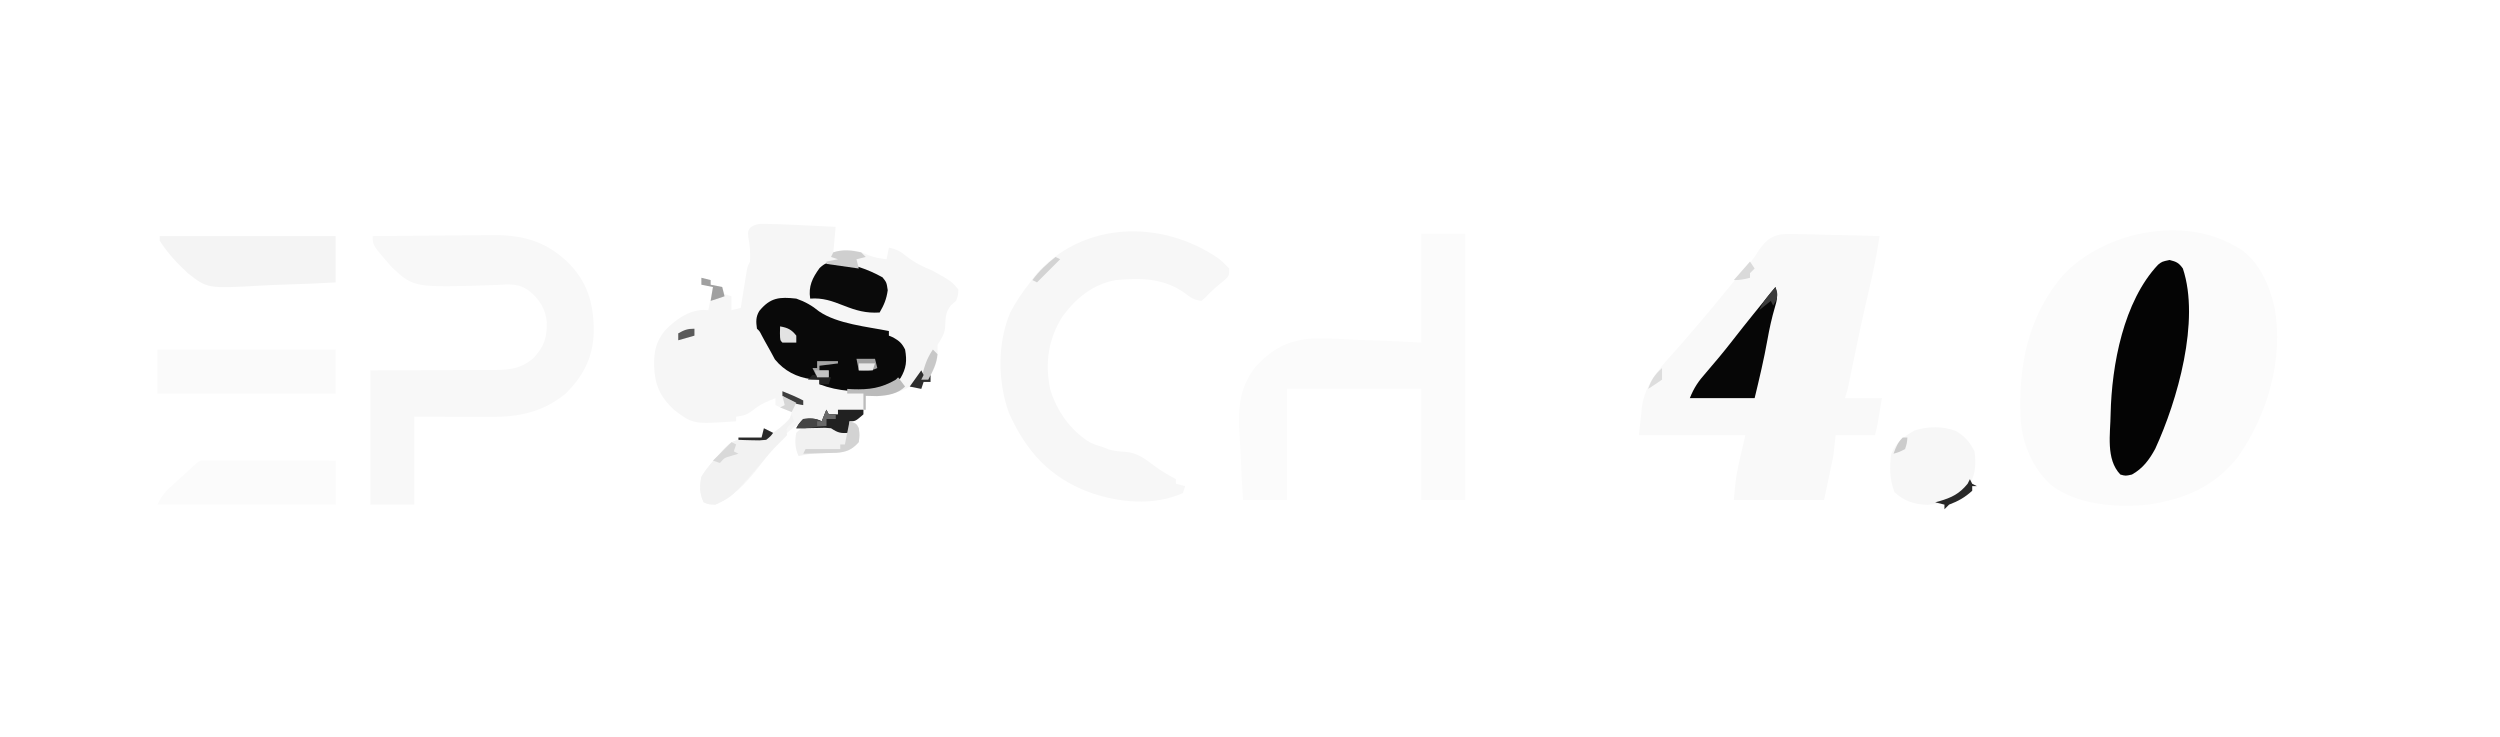
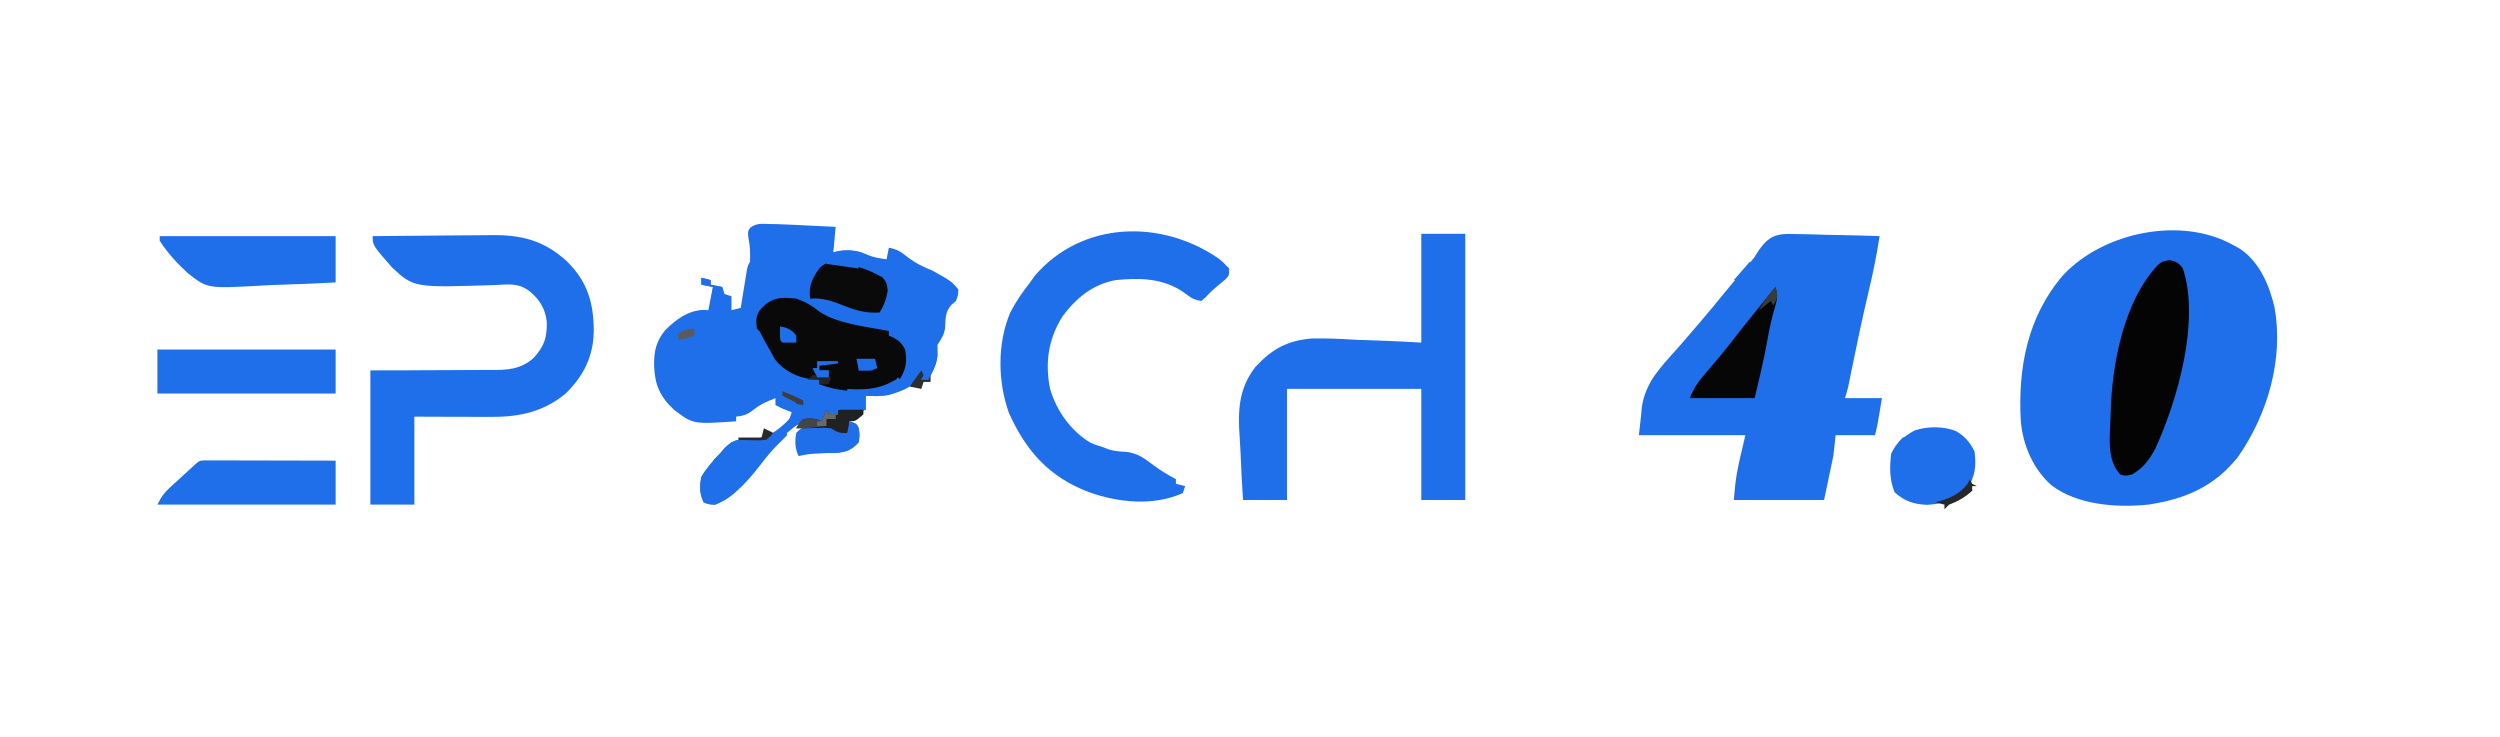
<svg xmlns="http://www.w3.org/2000/svg" version="1.1" width="1080" height="318">
-   <path d="M0 0 C0.837 0.461 1.673 0.923 2.535 1.398 C11.069 7.012 15.4 17.221 17.636 26.926 C21.55 49.228 14.656 72.813 2 91.125 C-8.131 104.133 -20.999 109.629 -37 112 C-50.597 113.415 -67.653 112.156 -78.816 103.609 C-86.596 96.686 -91.157 86.287 -92 76 C-93.325 52.974 -89.134 30.631 -73.625 12.75 C-56.345 -5.653 -22.702 -12.85 0 0 Z " fill="#FBFBFB" transform="translate(965,106)" />
-   <path d="M0 0 C1.227 0.026 2.454 0.052 3.719 0.078 C5.188 0.132 6.656 0.189 8.125 0.25 C9.02 0.287 9.914 0.323 10.836 0.361 C16.934 0.622 23.03 0.925 29.125 1.25 C28.795 4.88 28.465 8.51 28.125 12.25 C29.445 12.023 30.765 11.796 32.125 11.562 C36.485 11.063 39.29 11.738 43.262 13.48 C45.82 14.537 48.39 14.908 51.125 15.25 C51.455 13.6 51.785 11.95 52.125 10.25 C55.444 10.853 57.342 12 59.938 14.125 C63.491 16.89 66.947 18.534 71.125 20.25 C79.199 24.78 79.199 24.78 82.125 28.25 C82.062 30.688 82.062 30.688 81.125 33.25 C80.135 34.085 80.135 34.085 79.125 34.938 C76.373 38.12 76.646 40.764 76.406 44.859 C76.052 47.872 74.71 49.701 73.125 52.25 C73.146 53.343 73.166 54.436 73.188 55.562 C73.108 60.269 71.452 63.25 69.125 67.25 C68.135 67.25 67.145 67.25 66.125 67.25 C66.125 66.26 66.125 65.27 66.125 64.25 C65.816 64.993 65.506 65.735 65.188 66.5 C61.793 71.026 56.821 72.48 51.5 74 C48.365 74.33 45.274 74.312 42.125 74.25 C42.125 76.23 42.125 78.21 42.125 80.25 C39.502 81.562 37.895 81.146 35 80.812 C34.09 80.711 33.18 80.609 32.242 80.504 C31.194 80.378 31.194 80.378 30.125 80.25 C30.125 80.91 30.125 81.57 30.125 82.25 C29.341 82.188 28.558 82.126 27.75 82.062 C26.451 82.155 26.451 82.155 25.125 82.25 C24.465 83.24 23.805 84.23 23.125 85.25 C21.97 85.147 20.815 85.044 19.625 84.938 C14.4 84.796 11.599 87.264 7.762 90.578 C4.253 94.134 1.255 97.976 -1.76 101.951 C-7.508 109.506 -13.908 117.558 -22.875 121.25 C-25.75 121.125 -25.75 121.125 -27.875 120.25 C-29.684 116.632 -29.698 113.178 -28.875 109.25 C-26.647 105.479 -23.887 102.412 -20.875 99.25 C-20.336 98.613 -19.797 97.976 -19.242 97.32 C-16.568 94.511 -14.824 93.346 -10.898 92.949 C-9.247 92.912 -9.247 92.912 -7.562 92.875 C-0.916 92.691 2.369 90.566 7.297 86.258 C9.337 84.29 9.337 84.29 10.125 81.25 C9.341 80.941 8.557 80.631 7.75 80.312 C5.125 79.25 5.125 79.25 3.125 78.25 C3.125 77.26 3.125 76.27 3.125 75.25 C-0.573 76.7 -3.401 77.866 -6.5 80.375 C-9.045 82.384 -10.693 82.886 -13.875 83.25 C-13.875 83.91 -13.875 84.57 -13.875 85.25 C-32.444 86.537 -32.444 86.537 -40.73 80.262 C-46.797 74.57 -49.035 69.452 -49.312 61.125 C-49.366 55.06 -48.489 50.851 -44.656 46.051 C-40.055 41.399 -34.8 37.424 -28.062 37.125 C-27.341 37.166 -26.619 37.208 -25.875 37.25 C-25.731 36.528 -25.586 35.806 -25.438 35.062 C-24.917 32.458 -24.396 29.854 -23.875 27.25 C-25.525 26.92 -27.175 26.59 -28.875 26.25 C-28.875 25.26 -28.875 24.27 -28.875 23.25 C-27.555 23.58 -26.235 23.91 -24.875 24.25 C-24.875 24.91 -24.875 25.57 -24.875 26.25 C-23.225 26.58 -21.575 26.91 -19.875 27.25 C-19.545 28.24 -19.215 29.23 -18.875 30.25 C-17.885 30.58 -16.895 30.91 -15.875 31.25 C-15.875 33.23 -15.875 35.21 -15.875 37.25 C-13.895 36.755 -13.895 36.755 -11.875 36.25 C-11.67 34.974 -11.465 33.698 -11.254 32.383 C-10.982 30.714 -10.71 29.044 -10.438 27.375 C-10.303 26.533 -10.168 25.691 -10.029 24.824 C-9.897 24.019 -9.765 23.213 -9.629 22.383 C-9.448 21.267 -9.448 21.267 -9.264 20.129 C-8.875 18.25 -8.875 18.25 -7.875 16.25 C-7.737 12.666 -7.819 9.516 -8.562 6 C-8.875 3.25 -8.875 3.25 -7.762 1.594 C-5.092 -0.308 -3.263 -0.078 0 0 Z " fill="#F6F6F6" transform="translate(331.875,96.75)" />
-   <path d="M0 0 C1.033 0.013 2.067 0.025 3.131 0.039 C6.414 0.089 9.691 0.202 12.973 0.316 C15.205 0.362 17.437 0.403 19.67 0.439 C25.127 0.538 30.581 0.689 36.035 0.879 C34.787 8.954 33.189 16.872 31.285 24.816 C28.637 36.048 26.241 47.314 23.952 58.623 C23.597 60.372 23.597 60.372 23.234 62.156 C23.026 63.19 22.818 64.224 22.604 65.289 C22.035 67.879 22.035 67.879 21.035 70.879 C26.315 70.879 31.595 70.879 37.035 70.879 C35.16 82.379 35.16 82.379 34.035 86.879 C28.425 86.879 22.815 86.879 17.035 86.879 C16.705 89.849 16.375 92.819 16.035 95.879 C14.715 102.149 13.395 108.419 12.035 114.879 C-0.835 114.879 -13.705 114.879 -26.965 114.879 C-25.965 103.879 -25.965 103.879 -21.965 86.879 C-37.145 86.879 -52.325 86.879 -67.965 86.879 C-67.635 83.909 -67.305 80.939 -66.965 77.879 C-66.878 76.848 -66.792 75.816 -66.703 74.754 C-65.141 64.203 -58.692 57.621 -51.819 49.953 C-49.557 47.423 -47.353 44.847 -45.152 42.263 C-43.674 40.529 -42.187 38.803 -40.699 37.078 C-37.48 33.33 -34.363 29.501 -31.25 25.664 C-28.226 21.979 -25.139 18.349 -22.033 14.732 C-21.606 14.231 -21.178 13.731 -20.738 13.215 C-20.316 12.729 -19.893 12.243 -19.457 11.743 C-17.898 9.869 -17.898 9.869 -16.548 7.615 C-11.872 0.503 -8.27 -0.387 0 0 Z " fill="#F9F9F9" transform="translate(775.9648,101.1211)" />
-   <path d="M0 0 C8.155 -0.093 16.309 -0.164 24.464 -0.207 C28.252 -0.228 32.039 -0.256 35.826 -0.302 C39.49 -0.346 43.153 -0.369 46.817 -0.38 C48.206 -0.387 49.595 -0.401 50.984 -0.423 C64.281 -0.623 74.121 1.854 84 11 C92.859 19.741 95.434 28.885 95.519 41.029 C95.284 52.077 91.249 60.242 83.312 68.062 C73.638 76.006 63.24 78.166 51.105 78.098 C50.158 78.096 49.211 78.095 48.235 78.093 C45.219 78.088 42.203 78.075 39.188 78.062 C37.139 78.057 35.09 78.053 33.041 78.049 C28.027 78.039 23.014 78.019 18 78 C18 90.54 18 103.08 18 116 C11.73 116 5.46 116 -1 116 C-1 96.86 -1 77.72 -1 58 C3.527 57.997 8.054 57.995 12.719 57.992 C15.599 57.977 18.479 57.961 21.359 57.938 C25.924 57.901 30.488 57.871 35.053 57.88 C38.736 57.887 42.418 57.864 46.101 57.821 C47.501 57.81 48.902 57.81 50.302 57.82 C57.875 57.867 63.611 57.814 69.477 52.675 C74.111 47.579 75.323 44.06 75.219 37.09 C74.647 31.631 72.172 27.436 68 24 C63.248 20.209 59.058 20.797 53.301 21.121 C17.84 22.297 17.84 22.297 8.409 13.596 C0 4.006 0 4.006 0 0 Z " fill="#F8F8F8" transform="translate(161,102)" />
-   <path d="M0 0 C6.27 0 12.54 0 19 0 C19 37.95 19 75.9 19 115 C12.73 115 6.46 115 0 115 C0 99.16 0 83.32 0 67 C-19.14 67 -38.28 67 -58 67 C-58 82.84 -58 98.68 -58 115 C-64.27 115 -70.54 115 -77 115 C-77.476 108.371 -77.817 101.751 -78.044 95.109 C-78.138 92.86 -78.267 90.613 -78.433 88.368 C-79.271 76.749 -79.048 67.01 -71.653 57.505 C-64.511 49.767 -57.821 46.077 -47.275 45.235 C-40.758 45.08 -34.314 45.41 -27.812 45.812 C-25.105 45.919 -22.398 45.997 -19.689 46.072 C-13.111 46.263 -6.58 46.634 0 47 C0 31.49 0 15.98 0 0 Z " fill="#FBFBFB" transform="translate(614,101)" />
-   <path d="M0 0 C1.934 1.566 1.934 1.566 4.559 4.316 C4.559 7.316 4.559 7.316 2.949 9 C1.89 9.868 1.89 9.868 0.809 10.754 C-1.548 12.708 -3.637 14.534 -5.691 16.816 C-6.269 17.311 -6.846 17.806 -7.441 18.316 C-10.698 17.877 -11.866 17 -14.629 14.941 C-23.555 8.485 -33.779 8.26 -44.441 9.316 C-54.262 11.12 -61.432 16.945 -67.328 24.844 C-73.536 34.599 -75.144 45.101 -72.754 56.504 C-69.95 65.798 -63.914 74.417 -55.516 79.477 C-53.529 80.39 -53.529 80.39 -50.441 81.316 C-49.493 81.688 -48.544 82.059 -47.566 82.441 C-44.871 83.196 -42.936 83.393 -40.191 83.504 C-35.029 83.973 -31.865 86.453 -27.816 89.527 C-24.828 91.778 -21.724 93.533 -18.441 95.316 C-18.441 95.976 -18.441 96.636 -18.441 97.316 C-16.461 97.811 -16.461 97.811 -14.441 98.316 C-14.936 99.801 -14.936 99.801 -15.441 101.316 C-28.285 107.053 -43.36 105.458 -56.182 100.867 C-73.242 94.328 -83.163 83.18 -90.582 66.715 C-95.457 53.11 -95.644 36.668 -90 23.301 C-87.554 18.618 -84.725 14.446 -81.441 10.316 C-80.359 8.8 -80.359 8.8 -79.254 7.254 C-58.723 -16.363 -24.635 -16.988 0 0 Z " fill="#F7F7F7" transform="translate(526.4414,111.6836)" />
+   <path d="M0 0 C0.837 0.461 1.673 0.923 2.535 1.398 C11.069 7.012 15.4 17.221 17.636 26.926 C21.55 49.228 14.656 72.813 2 91.125 C-8.131 104.133 -20.999 109.629 -37 112 C-50.597 113.415 -67.653 112.156 -78.816 103.609 C-86.596 96.686 -91.157 86.287 -92 76 C-93.325 52.974 -89.134 30.631 -73.625 12.75 C-56.345 -5.653 -22.702 -12.85 0 0 Z " fill="#1F6FEB" transform="translate(965,106)" />
+   <path d="M0 0 C1.227 0.026 2.454 0.052 3.719 0.078 C5.188 0.132 6.656 0.189 8.125 0.25 C9.02 0.287 9.914 0.323 10.836 0.361 C16.934 0.622 23.03 0.925 29.125 1.25 C28.795 4.88 28.465 8.51 28.125 12.25 C29.445 12.023 30.765 11.796 32.125 11.562 C36.485 11.063 39.29 11.738 43.262 13.48 C45.82 14.537 48.39 14.908 51.125 15.25 C51.455 13.6 51.785 11.95 52.125 10.25 C55.444 10.853 57.342 12 59.938 14.125 C63.491 16.89 66.947 18.534 71.125 20.25 C79.199 24.78 79.199 24.78 82.125 28.25 C82.062 30.688 82.062 30.688 81.125 33.25 C80.135 34.085 80.135 34.085 79.125 34.938 C76.373 38.12 76.646 40.764 76.406 44.859 C76.052 47.872 74.71 49.701 73.125 52.25 C73.146 53.343 73.166 54.436 73.188 55.562 C73.108 60.269 71.452 63.25 69.125 67.25 C68.135 67.25 67.145 67.25 66.125 67.25 C66.125 66.26 66.125 65.27 66.125 64.25 C65.816 64.993 65.506 65.735 65.188 66.5 C61.793 71.026 56.821 72.48 51.5 74 C48.365 74.33 45.274 74.312 42.125 74.25 C42.125 76.23 42.125 78.21 42.125 80.25 C39.502 81.562 37.895 81.146 35 80.812 C34.09 80.711 33.18 80.609 32.242 80.504 C31.194 80.378 31.194 80.378 30.125 80.25 C30.125 80.91 30.125 81.57 30.125 82.25 C29.341 82.188 28.558 82.126 27.75 82.062 C26.451 82.155 26.451 82.155 25.125 82.25 C24.465 83.24 23.805 84.23 23.125 85.25 C21.97 85.147 20.815 85.044 19.625 84.938 C14.4 84.796 11.599 87.264 7.762 90.578 C4.253 94.134 1.255 97.976 -1.76 101.951 C-7.508 109.506 -13.908 117.558 -22.875 121.25 C-25.75 121.125 -25.75 121.125 -27.875 120.25 C-29.684 116.632 -29.698 113.178 -28.875 109.25 C-26.647 105.479 -23.887 102.412 -20.875 99.25 C-20.336 98.613 -19.797 97.976 -19.242 97.32 C-16.568 94.511 -14.824 93.346 -10.898 92.949 C-9.247 92.912 -9.247 92.912 -7.562 92.875 C-0.916 92.691 2.369 90.566 7.297 86.258 C9.337 84.29 9.337 84.29 10.125 81.25 C9.341 80.941 8.557 80.631 7.75 80.312 C5.125 79.25 5.125 79.25 3.125 78.25 C3.125 77.26 3.125 76.27 3.125 75.25 C-0.573 76.7 -3.401 77.866 -6.5 80.375 C-9.045 82.384 -10.693 82.886 -13.875 83.25 C-13.875 83.91 -13.875 84.57 -13.875 85.25 C-32.444 86.537 -32.444 86.537 -40.73 80.262 C-46.797 74.57 -49.035 69.452 -49.312 61.125 C-49.366 55.06 -48.489 50.851 -44.656 46.051 C-40.055 41.399 -34.8 37.424 -28.062 37.125 C-27.341 37.166 -26.619 37.208 -25.875 37.25 C-25.731 36.528 -25.586 35.806 -25.438 35.062 C-24.917 32.458 -24.396 29.854 -23.875 27.25 C-25.525 26.92 -27.175 26.59 -28.875 26.25 C-28.875 25.26 -28.875 24.27 -28.875 23.25 C-27.555 23.58 -26.235 23.91 -24.875 24.25 C-24.875 24.91 -24.875 25.57 -24.875 26.25 C-23.225 26.58 -21.575 26.91 -19.875 27.25 C-19.545 28.24 -19.215 29.23 -18.875 30.25 C-17.885 30.58 -16.895 30.91 -15.875 31.25 C-15.875 33.23 -15.875 35.21 -15.875 37.25 C-13.895 36.755 -13.895 36.755 -11.875 36.25 C-11.67 34.974 -11.465 33.698 -11.254 32.383 C-10.982 30.714 -10.71 29.044 -10.438 27.375 C-10.303 26.533 -10.168 25.691 -10.029 24.824 C-9.897 24.019 -9.765 23.213 -9.629 22.383 C-9.448 21.267 -9.448 21.267 -9.264 20.129 C-8.875 18.25 -8.875 18.25 -7.875 16.25 C-7.737 12.666 -7.819 9.516 -8.562 6 C-8.875 3.25 -8.875 3.25 -7.762 1.594 C-5.092 -0.308 -3.263 -0.078 0 0 Z " fill="#1F6FEB" transform="translate(331.875,96.75)" />
+   <path d="M0 0 C1.033 0.013 2.067 0.025 3.131 0.039 C6.414 0.089 9.691 0.202 12.973 0.316 C15.205 0.362 17.437 0.403 19.67 0.439 C25.127 0.538 30.581 0.689 36.035 0.879 C34.787 8.954 33.189 16.872 31.285 24.816 C28.637 36.048 26.241 47.314 23.952 58.623 C23.597 60.372 23.597 60.372 23.234 62.156 C23.026 63.19 22.818 64.224 22.604 65.289 C22.035 67.879 22.035 67.879 21.035 70.879 C26.315 70.879 31.595 70.879 37.035 70.879 C35.16 82.379 35.16 82.379 34.035 86.879 C28.425 86.879 22.815 86.879 17.035 86.879 C16.705 89.849 16.375 92.819 16.035 95.879 C14.715 102.149 13.395 108.419 12.035 114.879 C-0.835 114.879 -13.705 114.879 -26.965 114.879 C-25.965 103.879 -25.965 103.879 -21.965 86.879 C-37.145 86.879 -52.325 86.879 -67.965 86.879 C-67.635 83.909 -67.305 80.939 -66.965 77.879 C-66.878 76.848 -66.792 75.816 -66.703 74.754 C-65.141 64.203 -58.692 57.621 -51.819 49.953 C-49.557 47.423 -47.353 44.847 -45.152 42.263 C-43.674 40.529 -42.187 38.803 -40.699 37.078 C-37.48 33.33 -34.363 29.501 -31.25 25.664 C-28.226 21.979 -25.139 18.349 -22.033 14.732 C-21.606 14.231 -21.178 13.731 -20.738 13.215 C-20.316 12.729 -19.893 12.243 -19.457 11.743 C-17.898 9.869 -17.898 9.869 -16.548 7.615 C-11.872 0.503 -8.27 -0.387 0 0 Z " fill="#1F6FEB" transform="translate(775.9648,101.1211)" />
+   <path d="M0 0 C8.155 -0.093 16.309 -0.164 24.464 -0.207 C28.252 -0.228 32.039 -0.256 35.826 -0.302 C39.49 -0.346 43.153 -0.369 46.817 -0.38 C48.206 -0.387 49.595 -0.401 50.984 -0.423 C64.281 -0.623 74.121 1.854 84 11 C92.859 19.741 95.434 28.885 95.519 41.029 C95.284 52.077 91.249 60.242 83.312 68.062 C73.638 76.006 63.24 78.166 51.105 78.098 C50.158 78.096 49.211 78.095 48.235 78.093 C45.219 78.088 42.203 78.075 39.188 78.062 C37.139 78.057 35.09 78.053 33.041 78.049 C28.027 78.039 23.014 78.019 18 78 C18 90.54 18 103.08 18 116 C11.73 116 5.46 116 -1 116 C-1 96.86 -1 77.72 -1 58 C3.527 57.997 8.054 57.995 12.719 57.992 C15.599 57.977 18.479 57.961 21.359 57.938 C25.924 57.901 30.488 57.871 35.053 57.88 C38.736 57.887 42.418 57.864 46.101 57.821 C47.501 57.81 48.902 57.81 50.302 57.82 C57.875 57.867 63.611 57.814 69.477 52.675 C74.111 47.579 75.323 44.06 75.219 37.09 C74.647 31.631 72.172 27.436 68 24 C63.248 20.209 59.058 20.797 53.301 21.121 C17.84 22.297 17.84 22.297 8.409 13.596 C0 4.006 0 4.006 0 0 Z " fill="#1F6FEB" transform="translate(161,102)" />
+   <path d="M0 0 C6.27 0 12.54 0 19 0 C19 37.95 19 75.9 19 115 C12.73 115 6.46 115 0 115 C0 99.16 0 83.32 0 67 C-19.14 67 -38.28 67 -58 67 C-58 82.84 -58 98.68 -58 115 C-64.27 115 -70.54 115 -77 115 C-77.476 108.371 -77.817 101.751 -78.044 95.109 C-78.138 92.86 -78.267 90.613 -78.433 88.368 C-79.271 76.749 -79.048 67.01 -71.653 57.505 C-64.511 49.767 -57.821 46.077 -47.275 45.235 C-40.758 45.08 -34.314 45.41 -27.812 45.812 C-25.105 45.919 -22.398 45.997 -19.689 46.072 C-13.111 46.263 -6.58 46.634 0 47 C0 31.49 0 15.98 0 0 Z " fill="#1F6FEB" transform="translate(614,101)" />
+   <path d="M0 0 C1.934 1.566 1.934 1.566 4.559 4.316 C4.559 7.316 4.559 7.316 2.949 9 C1.89 9.868 1.89 9.868 0.809 10.754 C-1.548 12.708 -3.637 14.534 -5.691 16.816 C-6.269 17.311 -6.846 17.806 -7.441 18.316 C-10.698 17.877 -11.866 17 -14.629 14.941 C-23.555 8.485 -33.779 8.26 -44.441 9.316 C-54.262 11.12 -61.432 16.945 -67.328 24.844 C-73.536 34.599 -75.144 45.101 -72.754 56.504 C-69.95 65.798 -63.914 74.417 -55.516 79.477 C-53.529 80.39 -53.529 80.39 -50.441 81.316 C-49.493 81.688 -48.544 82.059 -47.566 82.441 C-44.871 83.196 -42.936 83.393 -40.191 83.504 C-35.029 83.973 -31.865 86.453 -27.816 89.527 C-24.828 91.778 -21.724 93.533 -18.441 95.316 C-18.441 95.976 -18.441 96.636 -18.441 97.316 C-16.461 97.811 -16.461 97.811 -14.441 98.316 C-14.936 99.801 -14.936 99.801 -15.441 101.316 C-28.285 107.053 -43.36 105.458 -56.182 100.867 C-73.242 94.328 -83.163 83.18 -90.582 66.715 C-95.457 53.11 -95.644 36.668 -90 23.301 C-87.554 18.618 -84.725 14.446 -81.441 10.316 C-80.359 8.8 -80.359 8.8 -79.254 7.254 C-58.723 -16.363 -24.635 -16.988 0 0 Z " fill="#1F6FEB" transform="translate(526.4414,111.6836)" />
  <path d="M0 0 C2.949 0.737 4.018 1.227 5.75 3.688 C13.272 26.254 3.413 60.698 -6.188 81.562 C-8.723 86.249 -11.532 90.058 -16.25 92.688 C-19 93.312 -19 93.312 -21.25 92.688 C-27.655 86.054 -25.546 74.992 -25.461 66.484 C-24.987 45.304 -19.884 17.915 -4.984 2.059 C-3.25 0.688 -3.25 0.688 0 0 Z " fill="#040404" transform="translate(937.25,112.3125)" />
  <path d="M0 0 C3.688 1.267 6.825 3.029 9.828 5.512 C17.761 10.948 30.679 12.13 40 14 C40 14.66 40 15.32 40 16 C40.598 16.247 41.196 16.495 41.812 16.75 C44.517 18.295 45.567 19.206 47 22 C47.856 26.884 47.548 30.075 45 34.375 C39.596 39.104 34.406 40.434 27.297 40.164 C26.539 40.11 25.781 40.056 25 40 C24.221 39.946 23.443 39.892 22.641 39.836 C18.169 39.431 14.22 38.623 10 37 C10 36.34 10 35.68 10 35 C8.866 34.938 7.731 34.876 6.562 34.812 C0.18 33.996 -5.171 31.235 -9.25 26.25 C-9.828 25.177 -10.405 24.105 -11 23 C-11.895 21.395 -12.79 19.791 -13.688 18.188 C-14.312 17.033 -14.312 17.033 -14.949 15.855 C-15.865 14.046 -15.865 14.046 -17 13 C-17.412 10.048 -17.556 7.9 -15.953 5.305 C-11.172 -0.517 -7.225 -0.782 0 0 Z " fill="#090909" transform="translate(344,129)" />
-   <path d="M0 0 C25.41 0 50.82 0 77 0 C77 6.27 77 12.54 77 19 C51.59 19 26.18 19 0 19 C0 12.73 0 6.46 0 0 Z " fill="#FAFAFA" transform="translate(68,151)" />
-   <path d="M0 0 C25.08 0 50.16 0 76 0 C76 6.6 76 13.2 76 20 C68.75 20.411 61.506 20.739 54.246 20.933 C50.87 21.026 47.51 21.161 44.138 21.358 C20.637 22.695 20.637 22.695 12.101 15.983 C7.576 11.79 3.302 7.235 0 2 C0 1.34 0 0.68 0 0 Z " fill="#F4F4F4" transform="translate(69,102)" />
-   <path d="M0 0 C1.046 0.002 2.092 0.004 3.169 0.007 C4.351 0.007 5.532 0.007 6.749 0.007 C8.034 0.012 9.319 0.017 10.644 0.023 C11.952 0.024 13.26 0.025 14.608 0.027 C18.092 0.031 21.575 0.041 25.059 0.052 C28.611 0.062 32.164 0.066 35.716 0.071 C42.691 0.082 49.665 0.1 56.64 0.12 C56.64 6.39 56.64 12.66 56.64 19.12 C31.23 19.12 5.82 19.12 -20.36 19.12 C-18.612 15.625 -17.661 14.21 -14.919 11.702 C-14.253 11.088 -13.587 10.474 -12.901 9.841 C-12.207 9.211 -11.513 8.582 -10.798 7.933 C-10.1 7.291 -9.402 6.65 -8.682 5.989 C-7.397 4.809 -6.109 3.631 -4.819 2.455 C-2.262 0.115 -2.262 0.115 0 0 Z " fill="#FBFBFB" transform="translate(88.36012,198.8797)" />
-   <path d="M0 0 C3.869 2.29 6.063 4.813 8.062 8.812 C8.874 15.048 8.393 19.956 4.668 25.121 C0.052 29.984 -5.868 31.503 -12.41 31.906 C-18.072 31.696 -22.331 30.301 -26.5 26.438 C-28.694 20.905 -28.67 15.682 -27.938 9.812 C-25.669 4.84 -22.634 2.51 -17.938 -0.188 C-12.32 -2.06 -5.578 -2.142 0 0 Z " fill="#F7F7F7" transform="translate(844.9375,186.1875)" />
+   <path d="M0 0 C25.41 0 50.82 0 77 0 C77 6.27 77 12.54 77 19 C51.59 19 26.18 19 0 19 C0 12.73 0 6.46 0 0 Z " fill="#1F6FEB" transform="translate(68,151)" />
+   <path d="M0 0 C25.08 0 50.16 0 76 0 C76 6.6 76 13.2 76 20 C68.75 20.411 61.506 20.739 54.246 20.933 C50.87 21.026 47.51 21.161 44.138 21.358 C20.637 22.695 20.637 22.695 12.101 15.983 C7.576 11.79 3.302 7.235 0 2 C0 1.34 0 0.68 0 0 Z " fill="#1F6FEB" transform="translate(69,102)" />
+   <path d="M0 0 C1.046 0.002 2.092 0.004 3.169 0.007 C4.351 0.007 5.532 0.007 6.749 0.007 C8.034 0.012 9.319 0.017 10.644 0.023 C11.952 0.024 13.26 0.025 14.608 0.027 C18.092 0.031 21.575 0.041 25.059 0.052 C28.611 0.062 32.164 0.066 35.716 0.071 C42.691 0.082 49.665 0.1 56.64 0.12 C56.64 6.39 56.64 12.66 56.64 19.12 C31.23 19.12 5.82 19.12 -20.36 19.12 C-18.612 15.625 -17.661 14.21 -14.919 11.702 C-14.253 11.088 -13.587 10.474 -12.901 9.841 C-12.207 9.211 -11.513 8.582 -10.798 7.933 C-10.1 7.291 -9.402 6.65 -8.682 5.989 C-7.397 4.809 -6.109 3.631 -4.819 2.455 C-2.262 0.115 -2.262 0.115 0 0 Z " fill="#1F6FEB" transform="translate(88.36012,198.8797)" />
+   <path d="M0 0 C3.869 2.29 6.063 4.813 8.062 8.812 C8.874 15.048 8.393 19.956 4.668 25.121 C0.052 29.984 -5.868 31.503 -12.41 31.906 C-18.072 31.696 -22.331 30.301 -26.5 26.438 C-28.694 20.905 -28.67 15.682 -27.938 9.812 C-25.669 4.84 -22.634 2.51 -17.938 -0.188 C-12.32 -2.06 -5.578 -2.142 0 0 Z " fill="#1F6FEB" transform="translate(844.9375,186.1875)" />
  <path d="M0 0 C0.987 3.475 0.849 5.282 -0.25 8.75 C-1.595 13.339 -2.604 17.92 -3.438 22.625 C-4.964 31.17 -6.961 39.562 -9 48 C-18.24 48 -27.48 48 -37 48 C-35.172 43.431 -33.234 40.634 -30.062 37.062 C-26.128 32.525 -22.309 27.931 -18.625 23.188 C-12.535 15.361 -6.273 7.679 0 0 Z " fill="#060606" transform="translate(767,124)" />
-   <path d="M0 0 C0.495 1.485 0.495 1.485 1 3 C0.505 3.433 0.01 3.866 -0.5 4.312 C-2.332 5.997 -2.332 5.997 -2 9 C-3.122 10.19 -4.258 11.371 -5.449 12.492 C-8.507 15.465 -11.214 18.774 -14 22 C-25.788 35.651 -25.788 35.651 -33 39 C-35.875 38.875 -35.875 38.875 -38 38 C-39.809 34.382 -39.823 30.928 -39 27 C-36.772 23.229 -34.012 20.162 -31 17 C-30.461 16.363 -29.922 15.726 -29.367 15.07 C-26.693 12.261 -24.949 11.096 -21.023 10.699 C-19.372 10.662 -19.372 10.662 -17.688 10.625 C-10.211 10.426 -6.072 7.3 -1 2 C-0.67 1.34 -0.34 0.68 0 0 Z " fill="#F2F2F2" transform="translate(342,179)" />
+   <path d="M0 0 C0.495 1.485 0.495 1.485 1 3 C0.505 3.433 0.01 3.866 -0.5 4.312 C-2.332 5.997 -2.332 5.997 -2 9 C-3.122 10.19 -4.258 11.371 -5.449 12.492 C-8.507 15.465 -11.214 18.774 -14 22 C-25.788 35.651 -25.788 35.651 -33 39 C-35.875 38.875 -35.875 38.875 -38 38 C-39.809 34.382 -39.823 30.928 -39 27 C-36.772 23.229 -34.012 20.162 -31 17 C-30.461 16.363 -29.922 15.726 -29.367 15.07 C-26.693 12.261 -24.949 11.096 -21.023 10.699 C-19.372 10.662 -19.372 10.662 -17.688 10.625 C-10.211 10.426 -6.072 7.3 -1 2 C-0.67 1.34 -0.34 0.68 0 0 Z " fill="#1F6FEB" transform="translate(342,179)" />
  <path d="M0 0 C7.301 0.696 14.242 3.065 20.625 6.625 C22.375 8.812 22.375 8.812 22.875 12.188 C22.352 15.981 21.299 18.526 19.375 21.812 C13.498 22.184 9.25 20.958 3.812 18.812 C-1.172 16.856 -5.16 15.398 -10.625 15.812 C-11.453 10.428 -9.656 6.886 -6.578 2.621 C-4.255 0.47 -3.136 0.126 0 0 Z " fill="#0A0A0A" transform="translate(360.625,113.1875)" />
-   <path d="M0 0 C3 1 3 1 4 3 C4.375 5.875 4.375 5.875 4 9 C1.199 12.032 -1.031 13.235 -5.066 13.574 C-6.565 13.631 -8.063 13.668 -9.562 13.688 C-15.847 13.829 -15.847 13.829 -22 15 C-23.555 11.891 -23.727 8.369 -23 5 C-20.809 2.727 -19.446 2.06 -16.309 1.637 C-15.361 1.653 -14.414 1.67 -13.438 1.688 C-12.012 1.693 -12.012 1.693 -10.559 1.699 C-8 2 -8 2 -5 4 C-3.345 4.385 -1.678 4.728 0 5 C0 3.35 0 1.7 0 0 Z " fill="#F1F1F1" transform="translate(367,182)" />
+   <path d="M0 0 C3 1 3 1 4 3 C4.375 5.875 4.375 5.875 4 9 C1.199 12.032 -1.031 13.235 -5.066 13.574 C-6.565 13.631 -8.063 13.668 -9.562 13.688 C-15.847 13.829 -15.847 13.829 -22 15 C-23.555 11.891 -23.727 8.369 -23 5 C-20.809 2.727 -19.446 2.06 -16.309 1.637 C-15.361 1.653 -14.414 1.67 -13.438 1.688 C-12.012 1.693 -12.012 1.693 -10.559 1.699 C-8 2 -8 2 -5 4 C-3.345 4.385 -1.678 4.728 0 5 C0 3.35 0 1.7 0 0 Z " fill="#1F6FEB" transform="translate(367,182)" />
  <path d="M0 0 C0.33 0.66 0.66 1.32 1 2 C2.32 2 3.64 2 5 2 C5 1.34 5 0.68 5 0 C8.63 0 12.26 0 16 0 C16 0.66 16 1.32 16 2 C12.538 5 12.538 5 10 5 C10 6.65 10 8.3 10 10 C6.284 10.201 5.228 10.152 2 8 C-0.61 7.758 -0.61 7.758 -3.438 7.875 C-4.385 7.893 -5.332 7.911 -6.309 7.93 C-7.641 7.964 -7.641 7.964 -9 8 C-10.32 8 -11.64 8 -13 8 C-11.875 6 -11.875 6 -10 4 C-6.874 3.681 -4.829 3.586 -2 5 C-1.34 3.35 -0.68 1.7 0 0 Z " fill="#212121" transform="translate(357,177)" />
-   <path d="M0 0 C3 1 3 1 4 3 C4.375 5.875 4.375 5.875 4 9 C1.059 12.307 -1.361 13.264 -5.645 13.609 C-7.367 13.675 -9.089 13.722 -10.812 13.75 C-11.696 13.78 -12.58 13.809 -13.49 13.84 C-15.66 13.91 -17.83 13.957 -20 14 C-19.67 13.34 -19.34 12.68 -19 12 C-14.05 12 -9.1 12 -4 12 C-4 11.34 -4 10.68 -4 10 C-3.34 10 -2.68 10 -2 10 C-1.34 6.7 -0.68 3.4 0 0 Z " fill="#D3D3D3" transform="translate(367,182)" />
-   <path d="M0 0 C0.99 1.32 1.98 2.64 3 4 C-0.201 7.201 -4.662 7.86 -9.082 8.125 C-10.722 8.125 -12.362 8.068 -14 8 C-14 9.98 -14 11.96 -14 14 C-14.33 14 -14.66 14 -15 14 C-15 11.69 -15 9.38 -15 7 C-17.31 7 -19.62 7 -22 7 C-22 6.34 -22 5.68 -22 5 C-20.857 5.07 -20.857 5.07 -19.691 5.141 C-12.512 5.392 -7.229 4.684 -1 1 C-0.67 0.67 -0.34 0.34 0 0 Z " fill="#BBBBBB" transform="translate(388,163)" />
-   <path d="M0 0 C0.66 0.66 1.32 1.32 2 2 C0.68 2.33 -0.64 2.66 -2 3 C-1.67 4.32 -1.34 5.64 -1 7 C-5.62 6.34 -10.24 5.68 -15 5 C-15 4.67 -15 4.34 -15 4 C-13.35 3.67 -11.7 3.34 -10 3 C-10.99 2.67 -11.98 2.34 -13 2 C-12.67 1.34 -12.34 0.68 -12 0 C-7.833 -1.348 -4.242 -0.88 0 0 Z " fill="#CFCFCF" transform="translate(372,109)" />
+   <path d="M0 0 C3 1 3 1 4 3 C4.375 5.875 4.375 5.875 4 9 C1.059 12.307 -1.361 13.264 -5.645 13.609 C-7.367 13.675 -9.089 13.722 -10.812 13.75 C-11.696 13.78 -12.58 13.809 -13.49 13.84 C-15.66 13.91 -17.83 13.957 -20 14 C-19.67 13.34 -19.34 12.68 -19 12 C-14.05 12 -9.1 12 -4 12 C-4 11.34 -4 10.68 -4 10 C-3.34 10 -2.68 10 -2 10 C-1.34 6.7 -0.68 3.4 0 0 Z " fill="#1F6FEB" transform="translate(367,182)" />
+   <path d="M0 0 C0.99 1.32 1.98 2.64 3 4 C-0.201 7.201 -4.662 7.86 -9.082 8.125 C-10.722 8.125 -12.362 8.068 -14 8 C-14 9.98 -14 11.96 -14 14 C-14.33 14 -14.66 14 -15 14 C-15 11.69 -15 9.38 -15 7 C-17.31 7 -19.62 7 -22 7 C-22 6.34 -22 5.68 -22 5 C-20.857 5.07 -20.857 5.07 -19.691 5.141 C-12.512 5.392 -7.229 4.684 -1 1 C-0.67 0.67 -0.34 0.34 0 0 Z " fill="#1F6FEB" transform="translate(388,163)" />
+   <path d="M0 0 C0.66 0.66 1.32 1.32 2 2 C0.68 2.33 -0.64 2.66 -2 3 C-1.67 4.32 -1.34 5.64 -1 7 C-5.62 6.34 -10.24 5.68 -15 5 C-15 4.67 -15 4.34 -15 4 C-13.35 3.67 -11.7 3.34 -10 3 C-10.99 2.67 -11.98 2.34 -13 2 C-12.67 1.34 -12.34 0.68 -12 0 C-7.833 -1.348 -4.242 -0.88 0 0 Z " fill="#1F6FEB" transform="translate(372,109)" />
  <path d="M0 0 C0.33 0.66 0.66 1.32 1 2 C1.99 2 2.98 2 4 2 C4 2.66 4 3.32 4 4 C2.68 4 1.36 4 0 4 C0 4.99 0 5.98 0 7 C-1.416 7.169 -2.833 7.335 -4.25 7.5 C-5.433 7.639 -5.433 7.639 -6.641 7.781 C-9 8 -9 8 -13 8 C-11.875 6 -11.875 6 -10 4 C-6.874 3.681 -4.829 3.586 -2 5 C-1.34 3.35 -0.68 1.7 0 0 Z " fill="#454545" transform="translate(357,177)" />
-   <path d="M0 0 C0.66 0.66 1.32 1.32 2 2 C1.656 6.133 -0.064 9.381 -2 13 C-2.99 13 -3.98 13 -5 13 C-3.913 8.069 -2.899 4.217 0 0 Z " fill="#C8C8C8" transform="translate(403,151)" />
-   <path d="M0 0 C2.64 0 5.28 0 8 0 C8.33 1.32 8.66 2.64 9 4 C6.291 5.354 3.991 5.065 1 5 C0.67 3.35 0.34 1.7 0 0 Z " fill="#A1A1A1" transform="translate(370,155)" />
-   <path d="M0 0 C3.235 0.558 4.979 1.372 7 4 C7 4.99 7 5.98 7 7 C5 7.043 3 7.041 1 7 C0 6 0 6 -0.062 2.938 C-0.042 1.968 -0.021 0.999 0 0 Z " fill="#E3E3E3" transform="translate(337,141)" />
-   <path d="M0 0 C1.32 0.33 2.64 0.66 4 1 C4 1.66 4 2.32 4 3 C5.65 3.33 7.3 3.66 9 4 C9.33 5.32 9.66 6.64 10 8 C8.02 8.66 6.04 9.32 4 10 C4.33 8.02 4.66 6.04 5 4 C3.35 3.67 1.7 3.34 0 3 C0 2.01 0 1.02 0 0 Z " fill="#A0A0A0" transform="translate(303,120)" />
+   <path d="M0 0 C0.66 0.66 1.32 1.32 2 2 C1.656 6.133 -0.064 9.381 -2 13 C-2.99 13 -3.98 13 -5 13 C-3.913 8.069 -2.899 4.217 0 0 Z " fill="#1F6FEB" transform="translate(403,151)" />
+   <path d="M0 0 C2.64 0 5.28 0 8 0 C8.33 1.32 8.66 2.64 9 4 C6.291 5.354 3.991 5.065 1 5 C0.67 3.35 0.34 1.7 0 0 Z " fill="#1F6FEB" transform="translate(370,155)" />
+   <path d="M0 0 C3.235 0.558 4.979 1.372 7 4 C7 4.99 7 5.98 7 7 C5 7.043 3 7.041 1 7 C0 6 0 6 -0.062 2.938 C-0.042 1.968 -0.021 0.999 0 0 Z " fill="#1F6FEB" transform="translate(337,141)" />
+   <path d="M0 0 C1.32 0.33 2.64 0.66 4 1 C4 1.66 4 2.32 4 3 C5.65 3.33 7.3 3.66 9 4 C9.33 5.32 9.66 6.64 10 8 C8.02 8.66 6.04 9.32 4 10 C4.33 8.02 4.66 6.04 5 4 C3.35 3.67 1.7 3.34 0 3 C0 2.01 0 1.02 0 0 Z " fill="#1F6FEB" transform="translate(303,120)" />
  <path d="M0 0 C0.33 0.66 0.66 1.32 1 2 C1.66 2.33 2.32 2.66 3 3 C2.34 3 1.68 3 1 3 C1 3.66 1 4.32 1 5 C-2.146 7.876 -5.045 9.504 -9 11 C-9.66 11.66 -10.32 12.32 -11 13 C-11 12.34 -11 11.68 -11 11 C-12.32 10.67 -13.64 10.34 -15 10 C-14.408 9.841 -13.817 9.683 -13.207 9.52 C-7.905 7.954 -4.61 6.4 -1 2 C-0.67 1.34 -0.34 0.68 0 0 Z " fill="#282828" transform="translate(851,207)" />
-   <path d="M0 0 C2.97 0 5.94 0 9 0 C9 0.33 9 0.66 9 1 C6.36 1.33 3.72 1.66 1 2 C1 2.66 1 3.32 1 4 C2.32 4 3.64 4 5 4 C5 4.99 5 5.98 5 7 C3.35 7 1.7 7 0 7 C-0.66 5.68 -1.32 4.36 -2 3 C-1.34 3 -0.68 3 0 3 C0 2.01 0 1.02 0 0 Z " fill="#A5A5A5" transform="translate(353,156)" />
-   <path d="M0 0 C0.66 0.33 1.32 0.66 2 1 C1.67 1.99 1.34 2.98 1 4 C1.66 4.33 2.32 4.66 3 5 C2.051 5.289 1.103 5.577 0.125 5.875 C-3.052 6.768 -3.052 6.768 -5 9 C-5.99 8.67 -6.98 8.34 -8 8 C-5.36 5.36 -2.72 2.72 0 0 Z " fill="#D9D9D9" transform="translate(316,191)" />
+   <path d="M0 0 C2.97 0 5.94 0 9 0 C9 0.33 9 0.66 9 1 C6.36 1.33 3.72 1.66 1 2 C1 2.66 1 3.32 1 4 C2.32 4 3.64 4 5 4 C5 4.99 5 5.98 5 7 C3.35 7 1.7 7 0 7 C-0.66 5.68 -1.32 4.36 -2 3 C-1.34 3 -0.68 3 0 3 C0 2.01 0 1.02 0 0 Z " fill="#1F6FEB" transform="translate(353,156)" />
+   <path d="M0 0 C0.66 0.33 1.32 0.66 2 1 C1.67 1.99 1.34 2.98 1 4 C1.66 4.33 2.32 4.66 3 5 C2.051 5.289 1.103 5.577 0.125 5.875 C-3.052 6.768 -3.052 6.768 -5 9 C-5.99 8.67 -6.98 8.34 -8 8 C-5.36 5.36 -2.72 2.72 0 0 Z " fill="#1F6FEB" transform="translate(316,191)" />
  <path d="M0 0 C1.32 0.66 2.64 1.32 4 2 C2.887 3.488 2.887 3.488 1 5 C-1.918 5.293 -1.918 5.293 -5.188 5.188 C-6.274 5.16 -7.361 5.133 -8.48 5.105 C-9.312 5.071 -10.143 5.036 -11 5 C-11 4.67 -11 4.34 -11 4 C-7.7 4 -4.4 4 -1 4 C-0.67 2.68 -0.34 1.36 0 0 Z " fill="#2A2A2A" transform="translate(330,185)" />
  <path d="M0 0 C0.931 2.606 1.149 3.642 0.062 6.25 C-0.463 7.116 -0.463 7.116 -1 8 C-1.33 7.34 -1.66 6.68 -2 6 C-3.65 7.32 -5.3 8.64 -7 10 C-5.332 6.059 -2.773 3.211 0 0 Z " fill="#3A3A3A" transform="translate(767,124)" />
-   <path d="M0 0 C0.66 0.33 1.32 0.66 2 1 C-1.3 4.3 -4.6 7.6 -8 11 C-8.66 10.67 -9.32 10.34 -10 10 C-7.029 6.001 -3.871 3.079 0 0 Z " fill="#D3D3D3" transform="translate(456,111)" />
+   <path d="M0 0 C0.66 0.33 1.32 0.66 2 1 C-1.3 4.3 -4.6 7.6 -8 11 C-8.66 10.67 -9.32 10.34 -10 10 C-7.029 6.001 -3.871 3.079 0 0 Z " fill="#1F6FEB" transform="translate(456,111)" />
  <path d="M0 0 C0.33 0.66 0.66 1.32 1 2 C0.67 2.66 0.34 3.32 0 4 C0.99 4 1.98 4 3 4 C3.33 3.34 3.66 2.68 4 2 C4 2.99 4 3.98 4 5 C3.01 5 2.02 5 1 5 C0.67 5.99 0.34 6.98 0 8 C-1.65 7.67 -3.3 7.34 -5 7 C-3.35 4.69 -1.7 2.38 0 0 Z " fill="#2E2E2E" transform="translate(398,160)" />
  <path d="M0 0 C0.33 0.66 0.66 1.32 1 2 C1.99 2 2.98 2 4 2 C4 2.66 4 3.32 4 4 C2.68 4 1.36 4 0 4 C0 4.99 0 5.98 0 7 C-1.32 7 -2.64 7 -4 7 C-4 6.34 -4 5.68 -4 5 C-3.34 5 -2.68 5 -2 5 C-1.34 3.35 -0.68 1.7 0 0 Z " fill="#696969" transform="translate(357,177)" />
  <path d="M0 0 C3.083 1.199 6.063 2.477 9 4 C9 4.66 9 5.32 9 6 C5.212 5.474 2.828 4.619 0 2 C0 1.34 0 0.68 0 0 Z " fill="#3E3E3E" transform="translate(338,169)" />
-   <path d="M0 0 C0.66 0.99 1.32 1.98 2 3 C1.34 3.66 0.68 4.32 0 5 C0 5.66 0 6.32 0 7 C-2.491 7.687 -4.379 8 -7 8 C-4.69 5.36 -2.38 2.72 0 0 Z " fill="#DADADA" transform="translate(756,113)" />
+   <path d="M0 0 C0.66 0.99 1.32 1.98 2 3 C1.34 3.66 0.68 4.32 0 5 C0 5.66 0 6.32 0 7 C-2.491 7.687 -4.379 8 -7 8 C-4.69 5.36 -2.38 2.72 0 0 Z " fill="#1F6FEB" transform="translate(756,113)" />
  <path d="M0 0 C2.729 0.033 5.297 0.564 8 1 C7.67 1.99 7.34 2.98 7 4 C5.68 4 4.36 4 3 4 C3 3.34 3 2.68 3 2 C1.35 2 -0.3 2 -2 2 C-1.34 1.34 -0.68 0.68 0 0 Z " fill="#242424" transform="translate(351,162)" />
-   <path d="M0 0 C1.98 0.99 3.96 1.98 6 3 C5.34 4.32 4.68 5.64 4 7 C1.525 6.01 1.525 6.01 -1 5 C-0.34 4.67 0.32 4.34 1 4 C0.67 2.68 0.34 1.36 0 0 Z " fill="#D6D6D6" transform="translate(338,171)" />
-   <path d="M0 0 C2.31 0 4.62 0 7 0 C6.67 0.99 6.34 1.98 6 3 C4.02 3 2.04 3 0 3 C0 2.01 0 1.02 0 0 Z " fill="#E9E9E9" transform="translate(371,157)" />
+   <path d="M0 0 C1.98 0.99 3.96 1.98 6 3 C5.34 4.32 4.68 5.64 4 7 C1.525 6.01 1.525 6.01 -1 5 C-0.34 4.67 0.32 4.34 1 4 C0.67 2.68 0.34 1.36 0 0 Z " fill="#1F6FEB" transform="translate(338,171)" />
+   <path d="M0 0 C2.31 0 4.62 0 7 0 C6.67 0.99 6.34 1.98 6 3 C4.02 3 2.04 3 0 3 C0 2.01 0 1.02 0 0 Z " fill="#1F6FEB" transform="translate(371,157)" />
  <path d="M0 0 C0 0.99 0 1.98 0 3 C-2.31 3.66 -4.62 4.32 -7 5 C-7 4.01 -7 3.02 -7 2 C-4.353 0.539 -3.106 0 0 0 Z " fill="#5A5A5A" transform="translate(300,142)" />
-   <path d="M0 0 C0.66 0 1.32 0 2 0 C1.812 2.375 1.812 2.375 1 5 C-1.562 6.312 -1.562 6.312 -4 7 C-2.926 4.085 -2.222 2.222 0 0 Z " fill="#CCCCCC" transform="translate(822,189)" />
-   <path d="M0 0 C0 1.667 0 3.333 0 5 C-1.961 6.389 -3.962 7.726 -6 9 C-4.688 5.063 -3.081 2.773 0 0 Z " fill="#DDDDDD" transform="translate(718,159)" />
-   <path d="M0 0 C1.98 0 3.96 0 6 0 C6 0.99 6 1.98 6 3 C4.35 3 2.7 3 1 3 C0.67 2.01 0.34 1.02 0 0 Z " fill="#C4C4C4" transform="translate(352,160)" />
+   <path d="M0 0 C0.66 0 1.32 0 2 0 C1.812 2.375 1.812 2.375 1 5 C-1.562 6.312 -1.562 6.312 -4 7 C-2.926 4.085 -2.222 2.222 0 0 Z " fill="#1F6FEB" transform="translate(822,189)" />
+   <path d="M0 0 C0 1.667 0 3.333 0 5 C-1.961 6.389 -3.962 7.726 -6 9 C-4.688 5.063 -3.081 2.773 0 0 Z " fill="#1F6FEB" transform="translate(718,159)" />
+   <path d="M0 0 C1.98 0 3.96 0 6 0 C6 0.99 6 1.98 6 3 C4.35 3 2.7 3 1 3 C0.67 2.01 0.34 1.02 0 0 Z " fill="#1F6FEB" transform="translate(352,160)" />
</svg>
